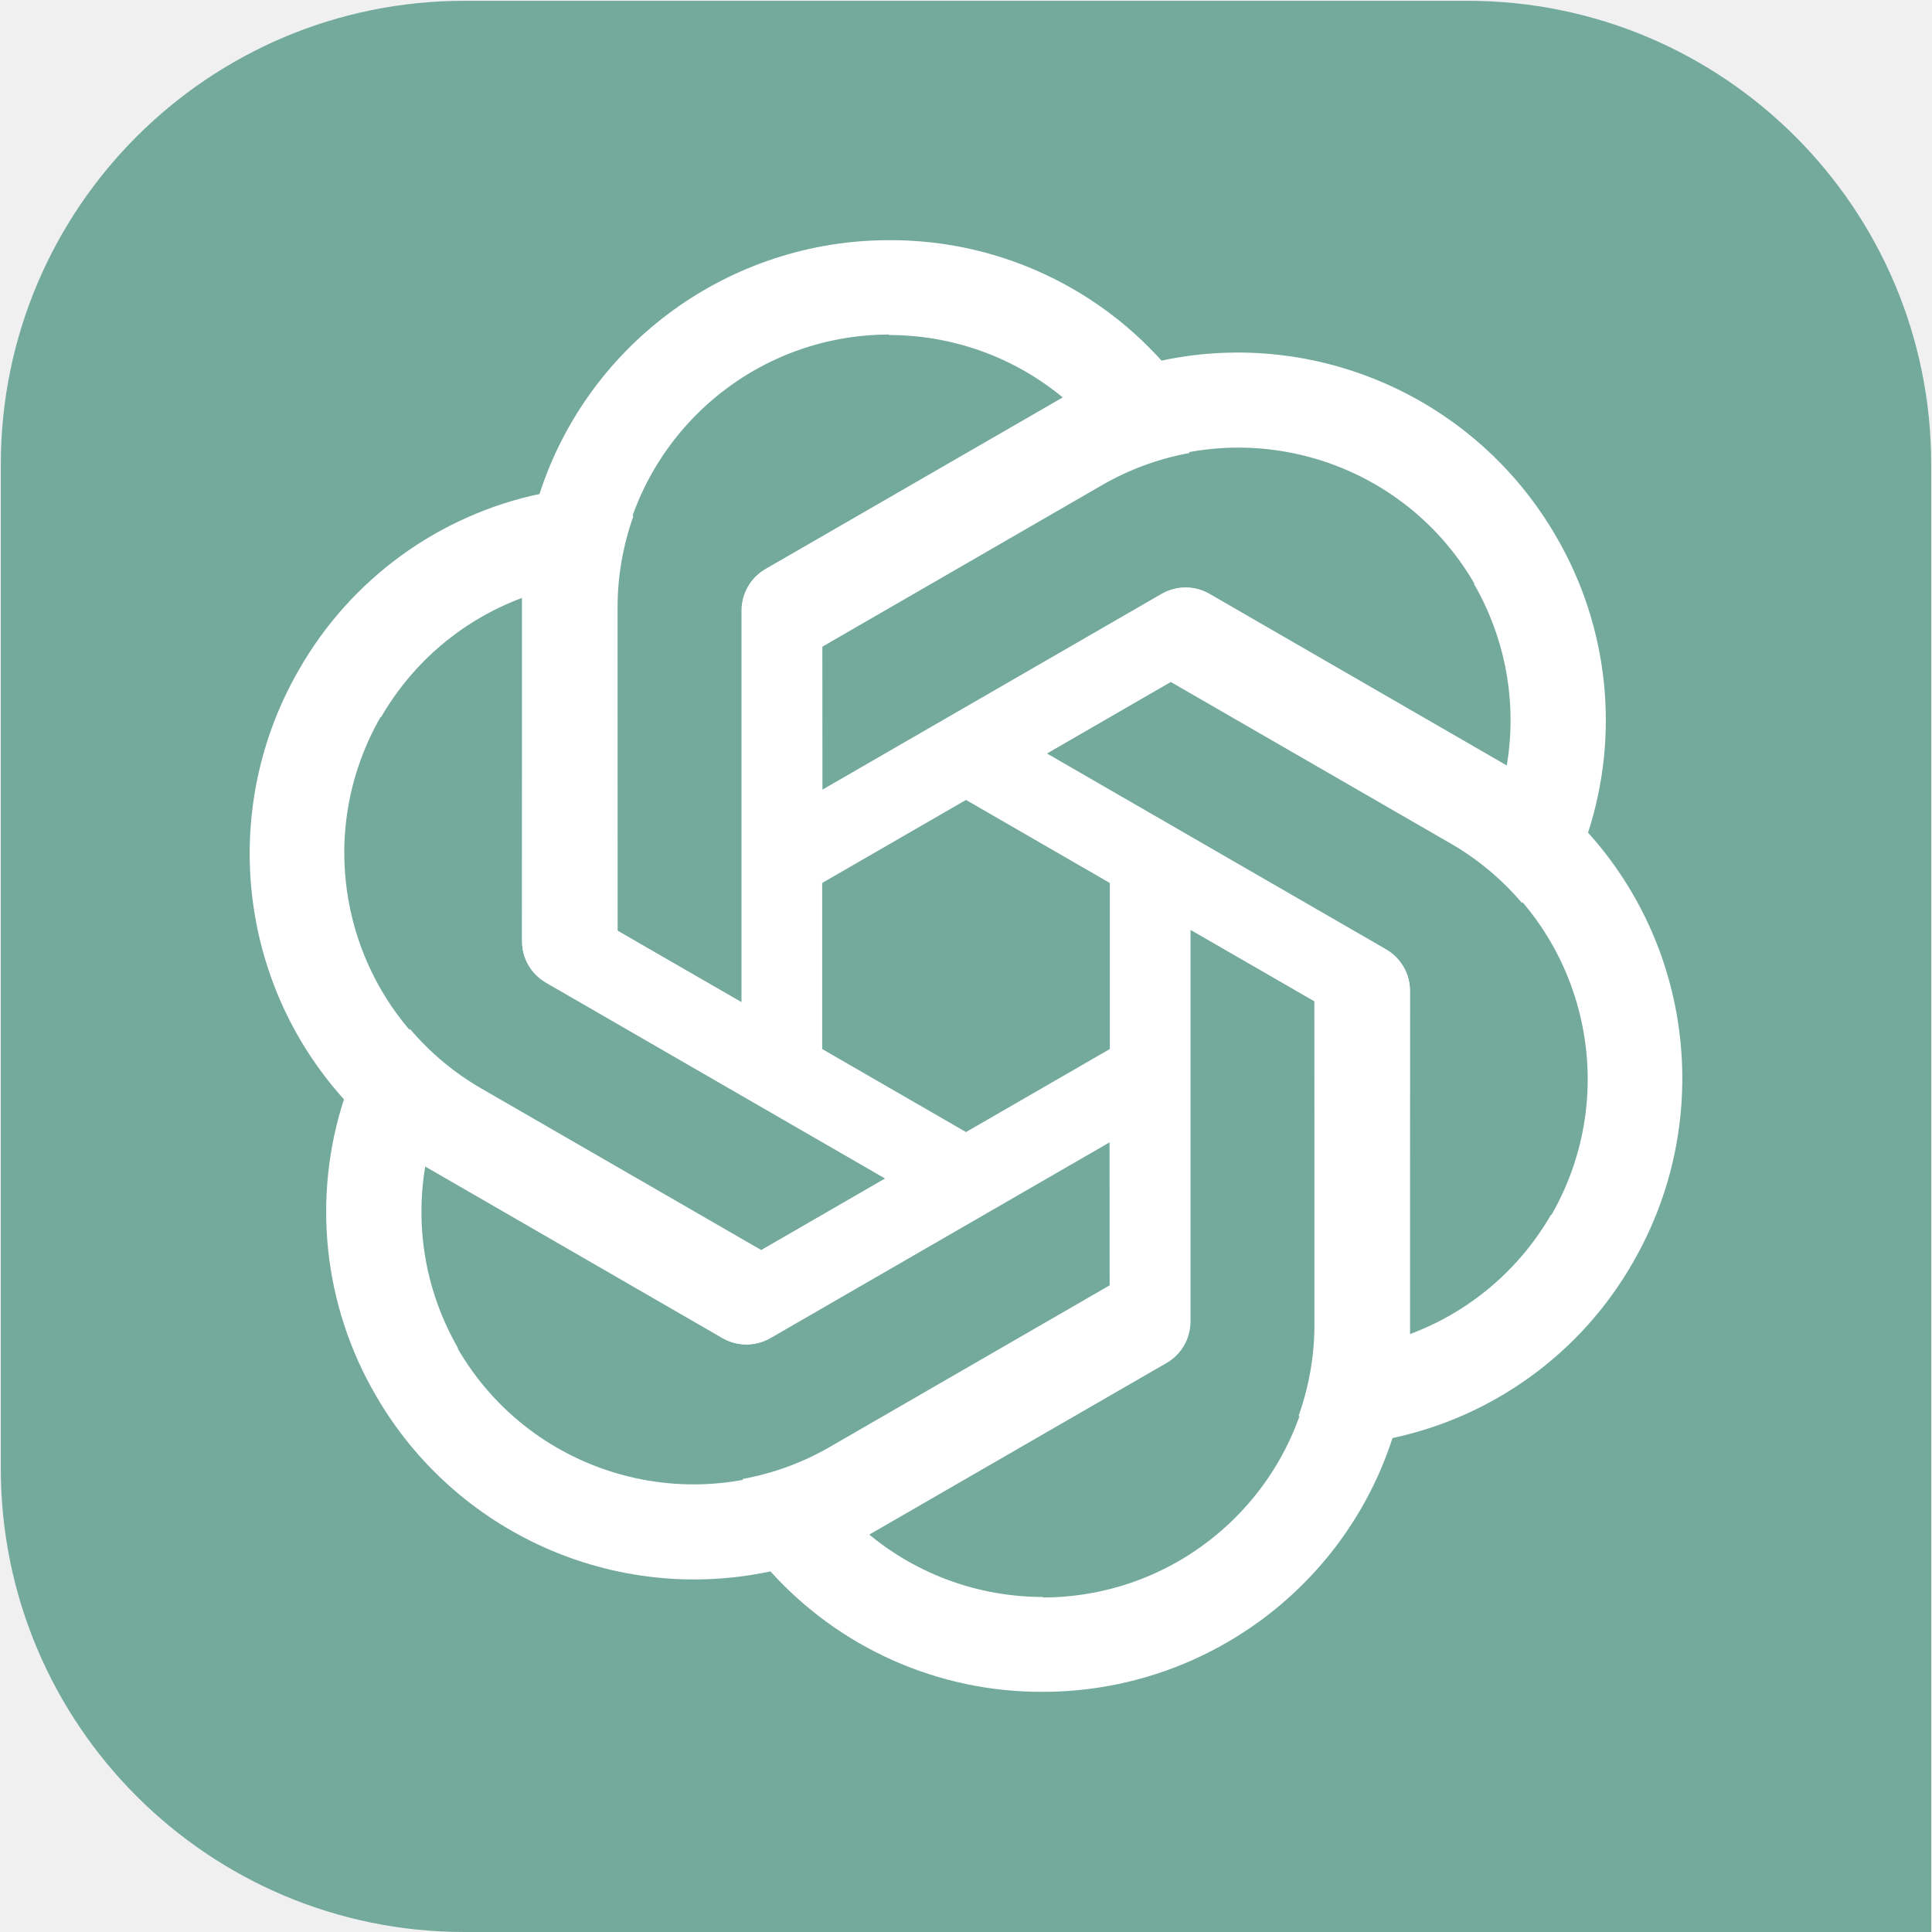
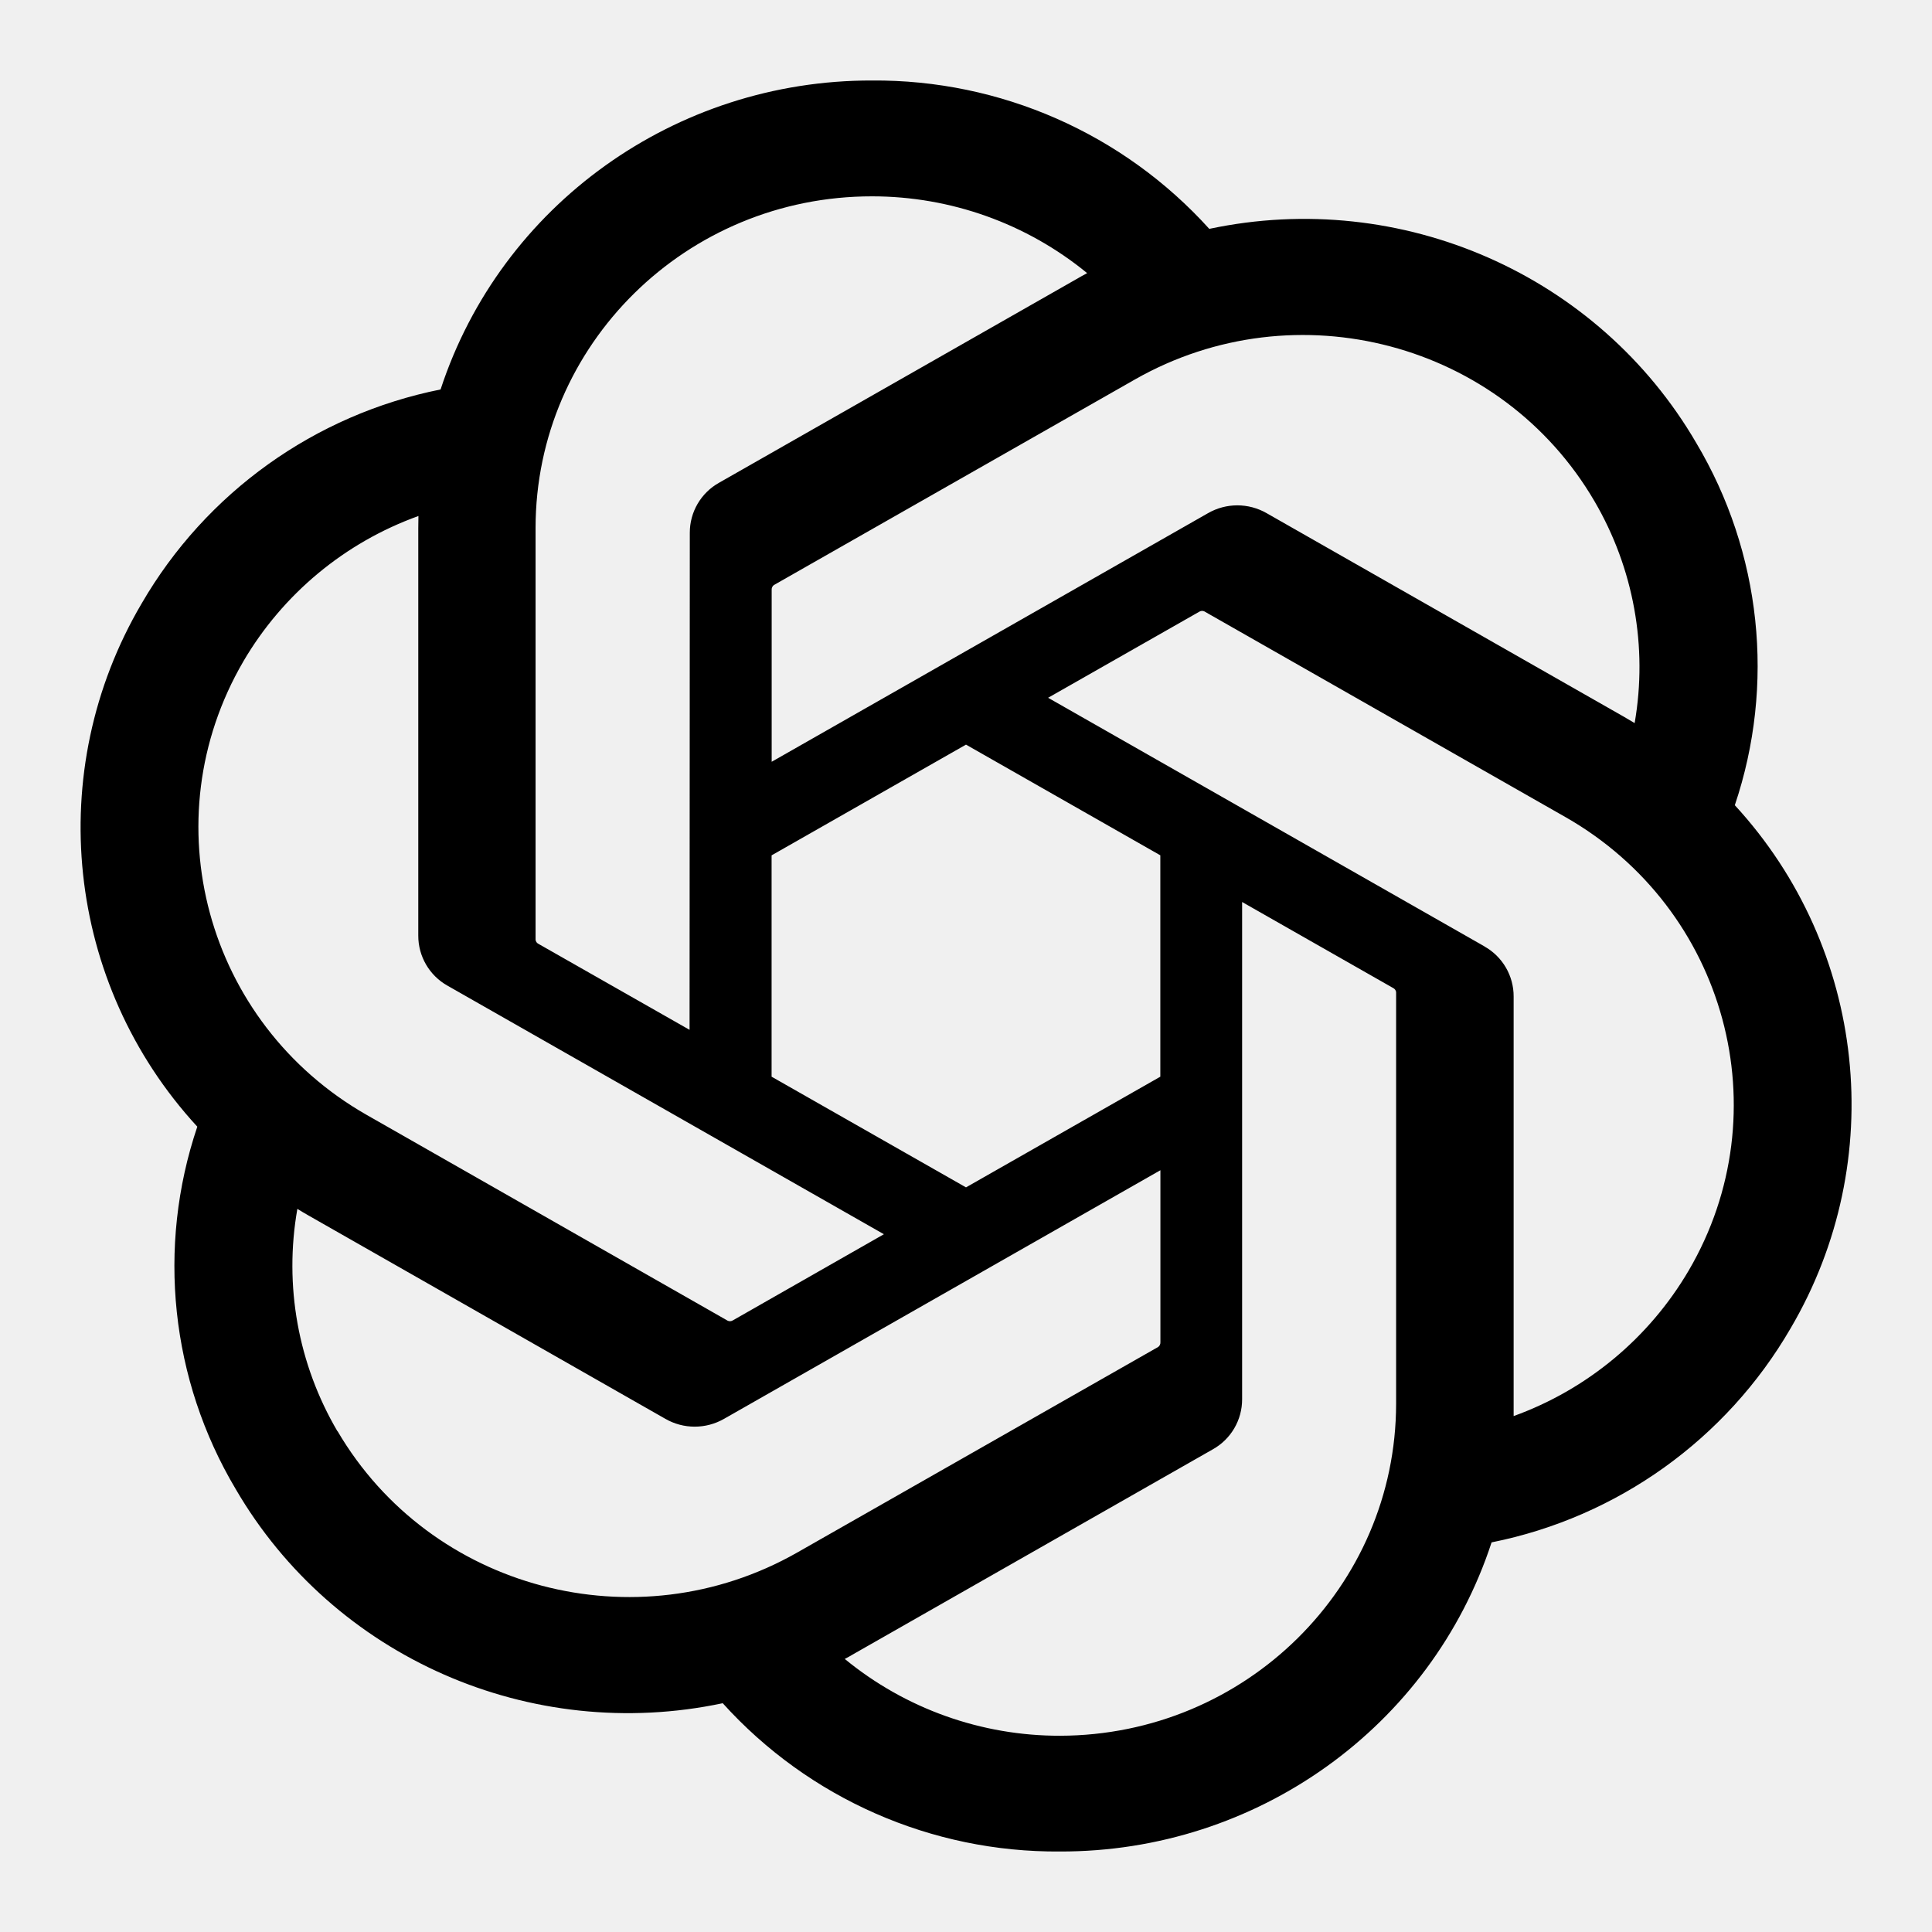
- <svg xmlns="http://www.w3.org/2000/svg" xmlns:xlink="http://www.w3.org/1999/xlink" viewBox="0 0 2406 2406">
-   <path d="M1 578.4C1 259.5 259.5 1 578.4 1h1249.1c319 0 577.5 258.5 577.5 577.4V2406H578.4C259.5 2406 1 2147.5 1 1828.6V578.4z" fill="#74aa9c" />
-   <path id="a" d="M1107.3 299.1c-197.999 0-373.9 127.3-435.2 315.3L650 743.5v427.9c0 21.4 11 40.4 29.4 51.4l344.5 198.515V833.3h.1v-27.9L1372.7 604c33.715-19.52 70.44-32.857 108.47-39.828L1447.6 450.3C1361 353.5 1237.1 298.5 1107.3 299.1zm0 117.5-.6.6c79.699 0 156.3 27.5 217.6 78.4-2.5 1.2-7.4 4.3-11 6.1L952.8 709.3c-18.4 10.4-29.4 30-29.4 51.4V1248l-155.1-89.4V755.8c-.1-187.099 151.601-338.9 339-339.2z" fill="#fff" />
-   <use xlink:href="#a" transform="rotate(60 1203 1203)" />
-   <use xlink:href="#a" transform="rotate(120 1203 1203)" />
-   <use xlink:href="#a" transform="rotate(180 1203 1203)" />
-   <use xlink:href="#a" transform="rotate(240 1203 1203)" />
-   <use xlink:href="#a" transform="rotate(300 1203 1203)" />
+ <svg xmlns="http://www.w3.org/2000/svg" fill="currentColor" fill-rule="evenodd" height="1em" style="flex:none;line-height:1" viewBox="0 0 24 24" width="1em">
+   <path d="M21.55 10.004a5.416 5.416 0 00-.478-4.501c-1.217-2.09-3.662-3.166-6.05-2.66A5.59 5.59 0 0010.831 1C8.39.995 6.224 2.546 5.473 4.838A5.553 5.553 0 001.76 7.496a5.487 5.487 0 00.691 6.5 5.416 5.416 0 00.477 4.502c1.217 2.09 3.662 3.165 6.05 2.66A5.586 5.586 0 0013.168 23c2.443.006 4.61-1.546 5.361-3.84a5.553 5.553 0 003.715-2.66 5.488 5.488 0 00-.693-6.497v.001zm-8.381 11.558a4.199 4.199 0 01-2.675-.954c.034-.018.093-.05.132-.074l4.44-2.53a.71.71 0 00.364-.623v-6.176l1.877 1.069c.02.01.033.029.036.05v5.115c-.003 2.274-1.87 4.118-4.174 4.123zM4.192 17.78a4.059 4.059 0 01-.498-2.763c.032.02.09.055.131.078l4.44 2.53c.225.13.504.13.73 0l5.42-3.088v2.138a.068.068 0 01-.027.057L9.9 19.288c-1.999 1.136-4.552.46-5.707-1.51h-.001zM3.023 8.216A4.15 4.15 0 015.198 6.41l-.002.151v5.06a.711.711 0 00.364.624l5.42 3.087-1.876 1.07a.067.067 0 01-.063.005l-4.489-2.559c-1.995-1.14-2.679-3.658-1.53-5.63h.001zm15.417 3.54l-5.42-3.088L14.896 7.6a.067.067 0 01.063-.006l4.489 2.557c1.998 1.14 2.683 3.662 1.529 5.633a4.163 4.163 0 01-2.174 1.807V12.38a.71.71 0 00-.363-.623zm1.867-2.773a6.04 6.04 0 00-.132-.078l-4.44-2.53a.731.731 0 00-.729 0l-5.42 3.088V7.325a.068.068 0 01.027-.057L14.1 4.713c2-1.137 4.555-.46 5.707 1.513.487.833.664 1.809.499 2.757h.001zm-11.741 3.81l-1.877-1.068a.065.065 0 01-.036-.051V6.559c.001-2.277 1.873-4.122 4.181-4.12.976 0 1.92.338 2.671.954-.034.018-.092.05-.131.073l-4.44 2.53a.71.71 0 00-.365.623l-.003 6.173v.002zm1.02-2.168L12 9.25l2.414 1.375v2.75L12 14.75l-2.415-1.375v-2.75z" />
</svg>
